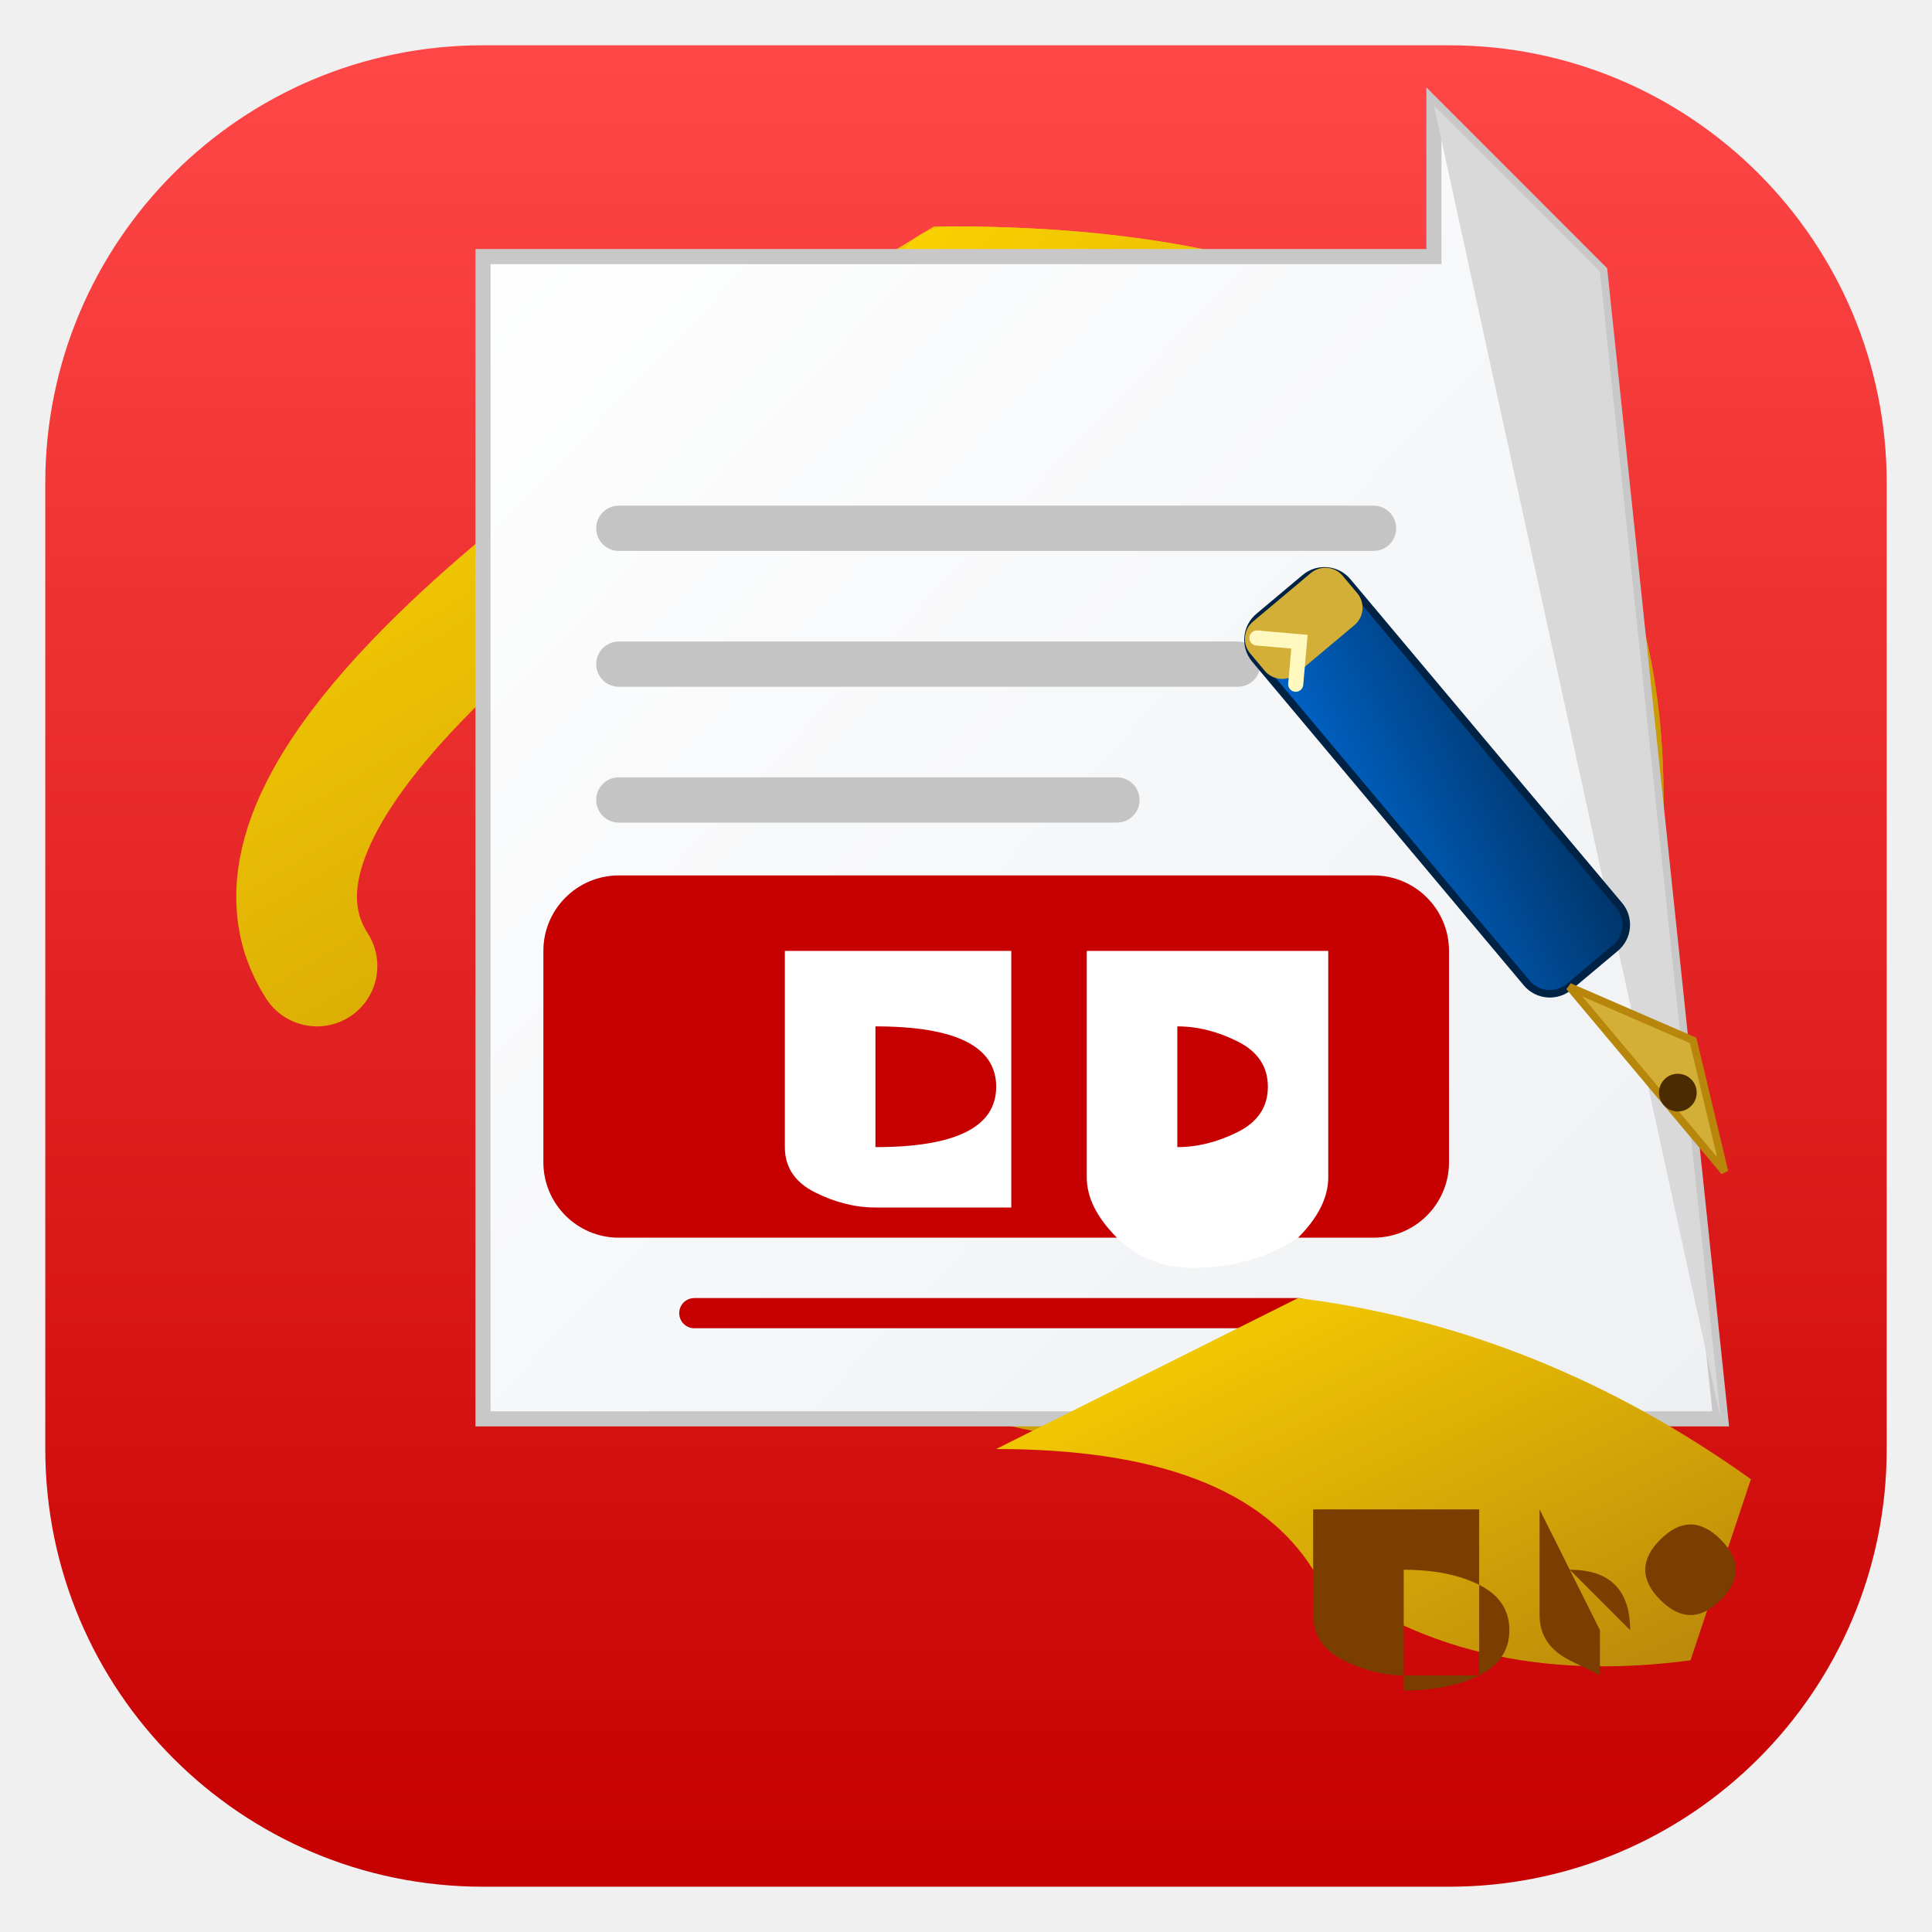
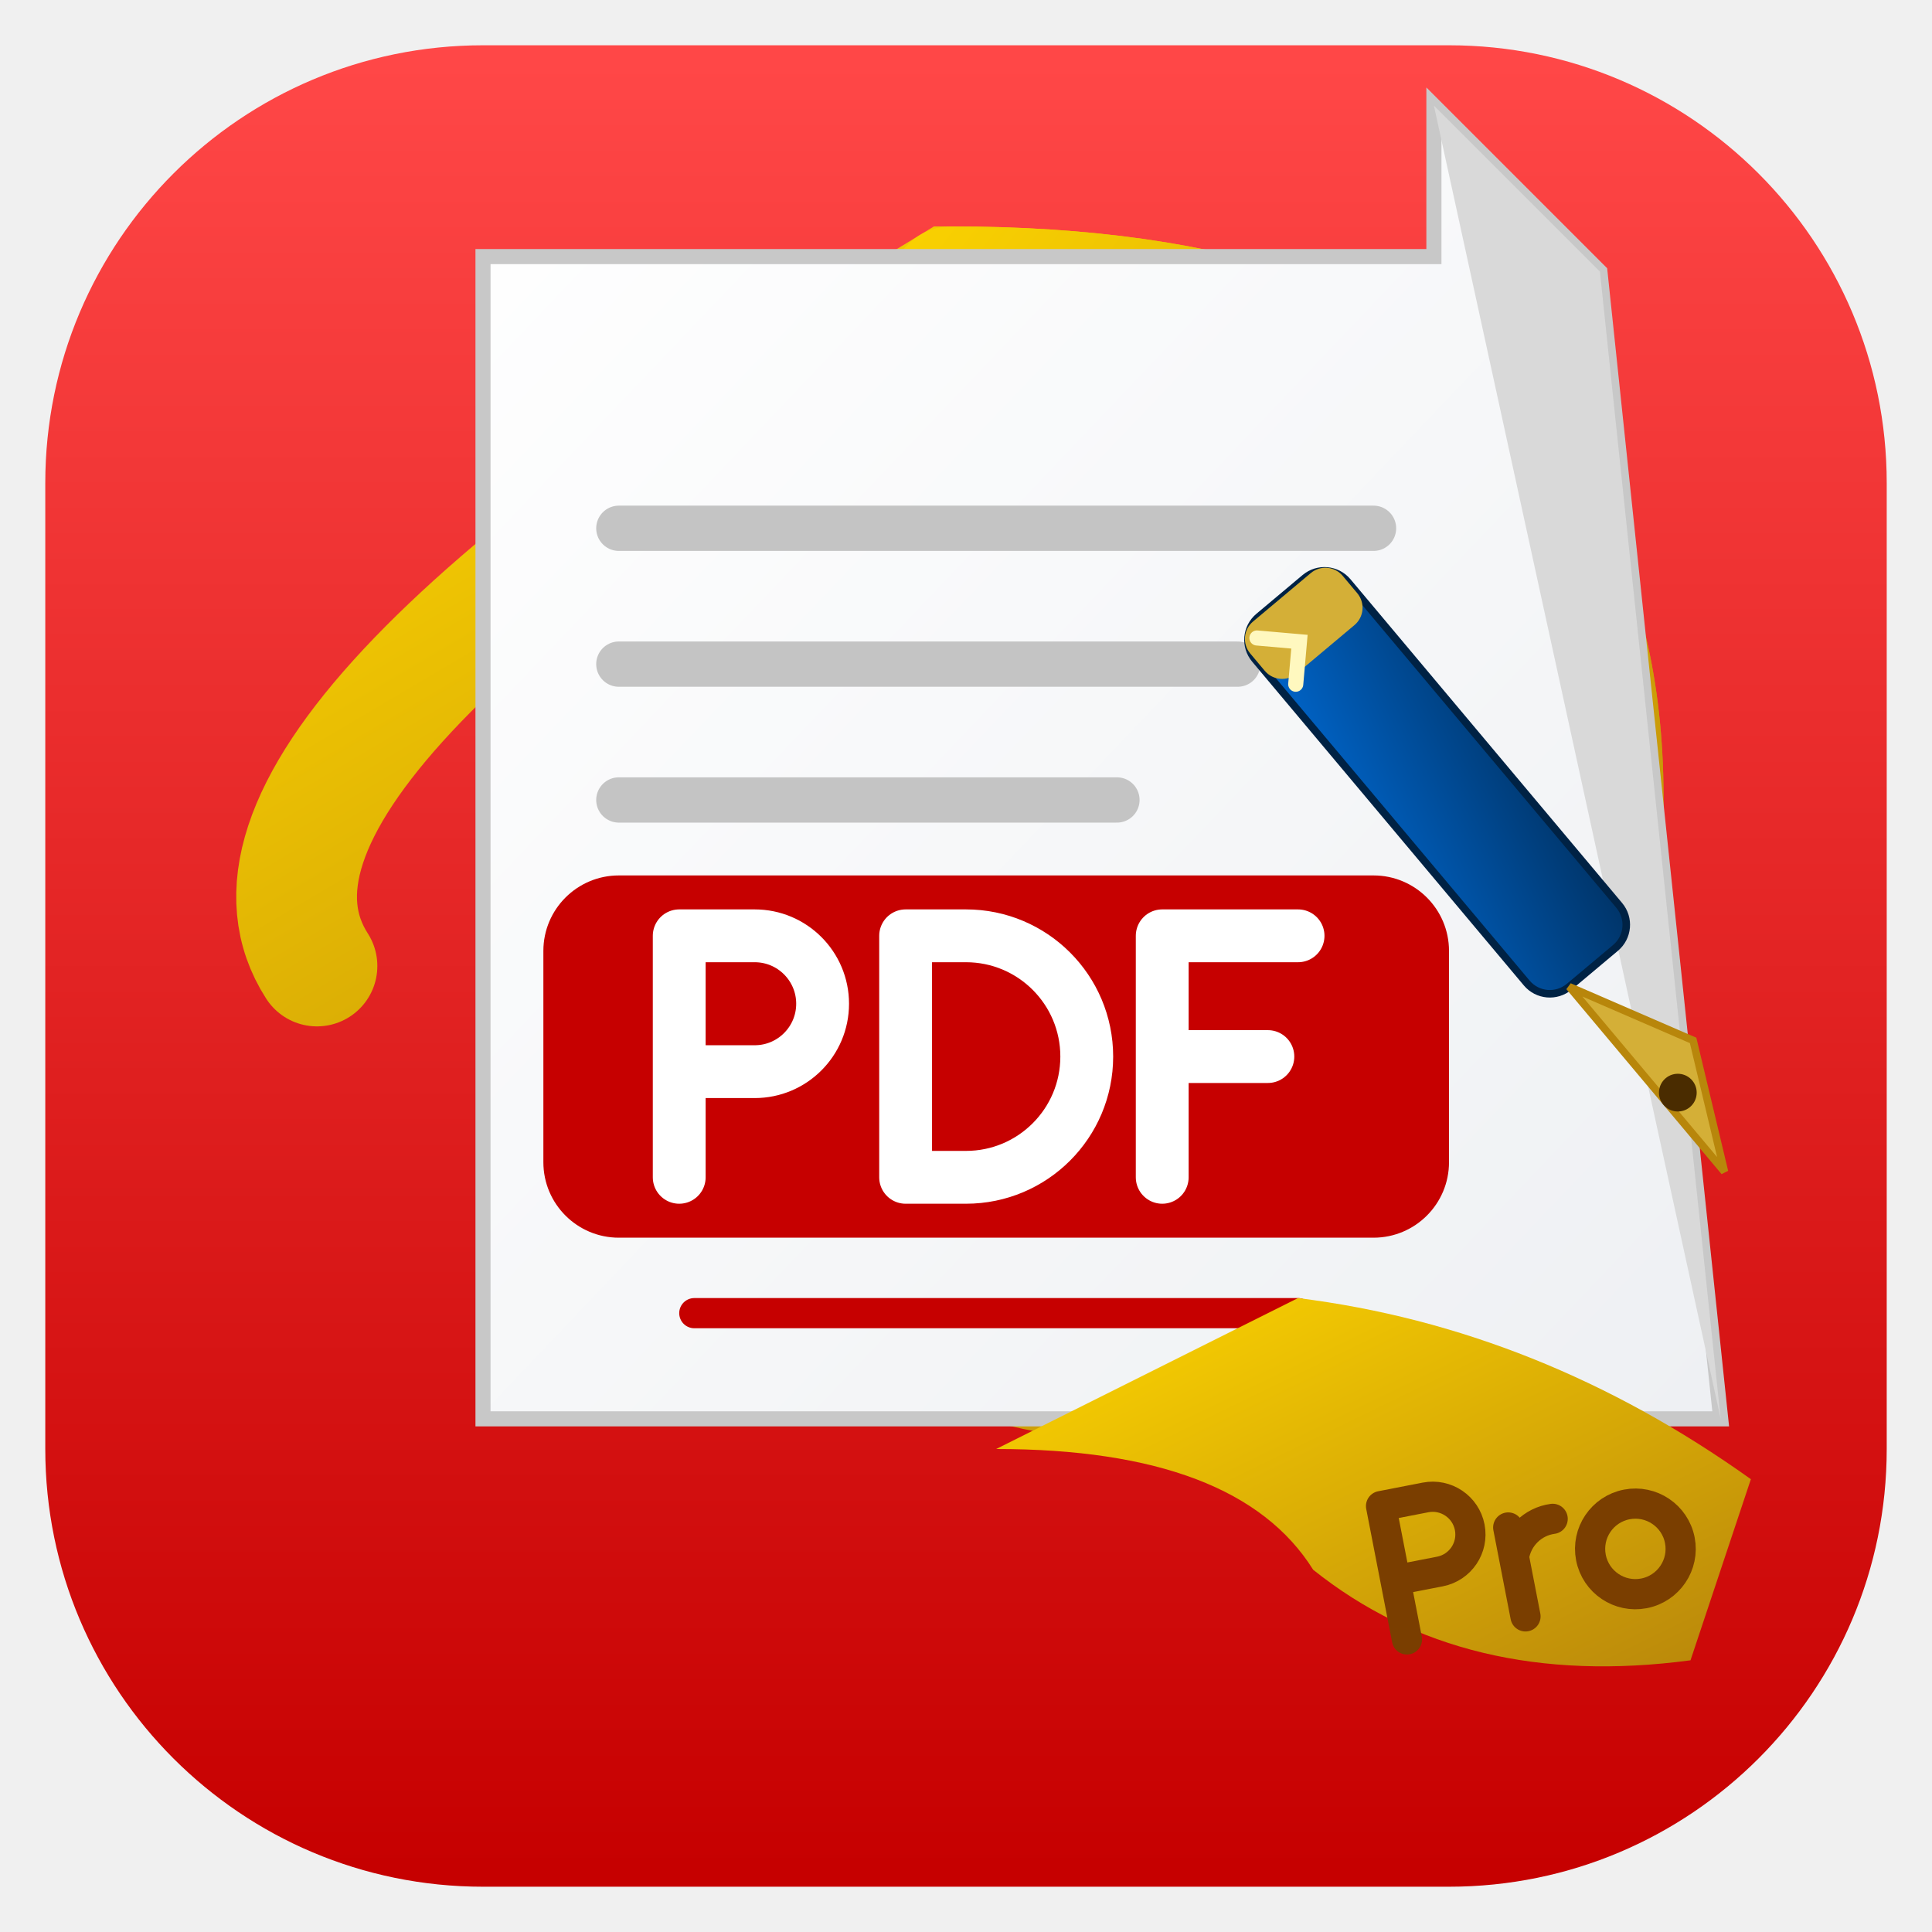
<svg xmlns="http://www.w3.org/2000/svg" width="256" height="256" viewBox="0 0 256 256">
  <defs>
    <linearGradient id="redBg" x1="0" y1="0" x2="0" y2="1">
      <stop offset="0%" stop-color="#ff4747" />
      <stop offset="100%" stop-color="#c60000" />
    </linearGradient>
    <linearGradient id="paper" x1="0" y1="0" x2="1" y2="1">
      <stop offset="0%" stop-color="#ffffff" />
      <stop offset="100%" stop-color="#eef0f3" />
    </linearGradient>
    <linearGradient id="gold" x1="0" y1="0" x2="1" y2="1">
      <stop offset="0%" stop-color="#ffd700" />
      <stop offset="100%" stop-color="#b8860b" />
    </linearGradient>
    <linearGradient id="bluePen" x1="0" y1="0" x2="1" y2="1">
      <stop offset="0%" stop-color="#0066cc" />
      <stop offset="100%" stop-color="#003366" />
    </linearGradient>
  </defs>
  <rect x="6" y="6" width="244" height="244" rx="58" fill="url(#redBg)" />
  <path d="M42 128 Q24 100 126 38 Q232 38 208 140" fill="none" stroke="url(#gold)" stroke-width="16" stroke-linecap="round" />
  <path d="M126 38 Q232 38 208 140 Q176 212 96 164" fill="none" stroke="url(#gold)" stroke-width="16" stroke-linecap="round" />
  <path d="M64 34 L190 34 L190 14 L212 36 L228 188 L64 188 Z" fill="url(#paper)" stroke="#c8c8c8" stroke-width="2" />
  <path d="M190 14 L212 36 L228 188" fill="#d9d9d9" />
  <line x1="82" y1="70" x2="182" y2="70" stroke="#c4c4c4" stroke-width="6" stroke-linecap="round" />
  <line x1="82" y1="88" x2="164" y2="88" stroke="#c4c4c4" stroke-width="6" stroke-linecap="round" />
  <line x1="82" y1="106" x2="148" y2="106" stroke="#c4c4c4" stroke-width="6" stroke-linecap="round" />
  <rect x="72" y="116" width="120" height="48" rx="10" fill="#c60000" />
-   <g fill="#ffffff">
-     <path d="M104 126 V152 Q104 156 108 158 Q112 160 116 160 L134 160 V126 Z M116 136 Q124 136 128 138 Q132 140 132 144 Q132 148 128 150 Q124 152 116 152 Z" />
-     <path d="M144 126 V156 Q144 160 148 164 Q152 168 158 168 Q166 168 172 164 Q176 160 176 156 V126 Z M156 136 Q160 136 164 138 Q168 140 168 144 Q168 148 164 150 Q160 152 156 152 Z" />
-     <path d="M184 126 V156 L184 126 Z M184 126 L210 126 M184 142 L202 142" />
+   <g fill="none" stroke="#ffffff" stroke-width="7" stroke-linecap="round" stroke-linejoin="round">
+     <path d="M90 156 V124 h10 a9 9 0 0 1 0 18 h-10" />
+     <path d="M120 124 v32 h8 a16 16 0 0 0 0 -32 z" />
+     <path d="M154 156 V124 h18 M154 140 h14" />
  </g>
  <line x1="92" y1="174" x2="172" y2="174" stroke="#c60000" stroke-width="4" stroke-linecap="round" />
  <g transform="translate(184 96) rotate(-40)">
    <rect x="-8" y="-22" width="16" height="64" rx="4" fill="url(#bluePen)" stroke="#002244" stroke-width="1" />
    <rect x="-8" y="-22" width="16" height="9" rx="3" fill="#d4af37" />
    <path d="M-4 42 L4 58 L-4 74 Z" fill="#d4af37" stroke="#b8860b" stroke-width="1" />
    <circle cx="-2" cy="62" r="2.5" fill="#4a2c00" />
    <path d="M-6 -20 L-2 -16 L-6 -12" fill="none" stroke="#fff8bf" stroke-width="2" stroke-linecap="round" />
  </g>
  <path d="M132 192 Q164 192 174 208 Q194 224 224 220 L232 196 Q204 176 172 172 Z" fill="url(#gold)" />
-   <g fill="#7a3e00">
-     <path d="M174 200 V214 Q174 218 178 220 Q182 222 186 222 L196 222 V200 Z M186 208 Q192 208 196 210 Q200 212 200 216 Q200 220 196 222 Q192 224 186 224 Z" />
-     <path d="M204 200 V214 Q204 218 208 220 Q212 222 212 222 L212 216 Z M208 208 Q212 208 214 210 Q216 212 216 216" />
-     <path d="M220 204 Q224 200 228 204 Q232 208 228 212 Q224 216 220 212 Q216 208 220 204 Z" />
+   <g transform="rotate(-11 202 203)" fill="none" stroke="#7a3e00" stroke-width="4" stroke-linecap="round" stroke-linejoin="round">
+     <path d="M184 214 V196 h6 a5 5 0 0 1 0 10 h-6" />
+     <path d="M200 214 v-12 M200 206 a6 6 0 0 1 6 -4" />
+     <path d="M216 202 a6 6 0 0 1 0 12 a6 6 0 0 1 0 -12 z" />
  </g>
</svg>
